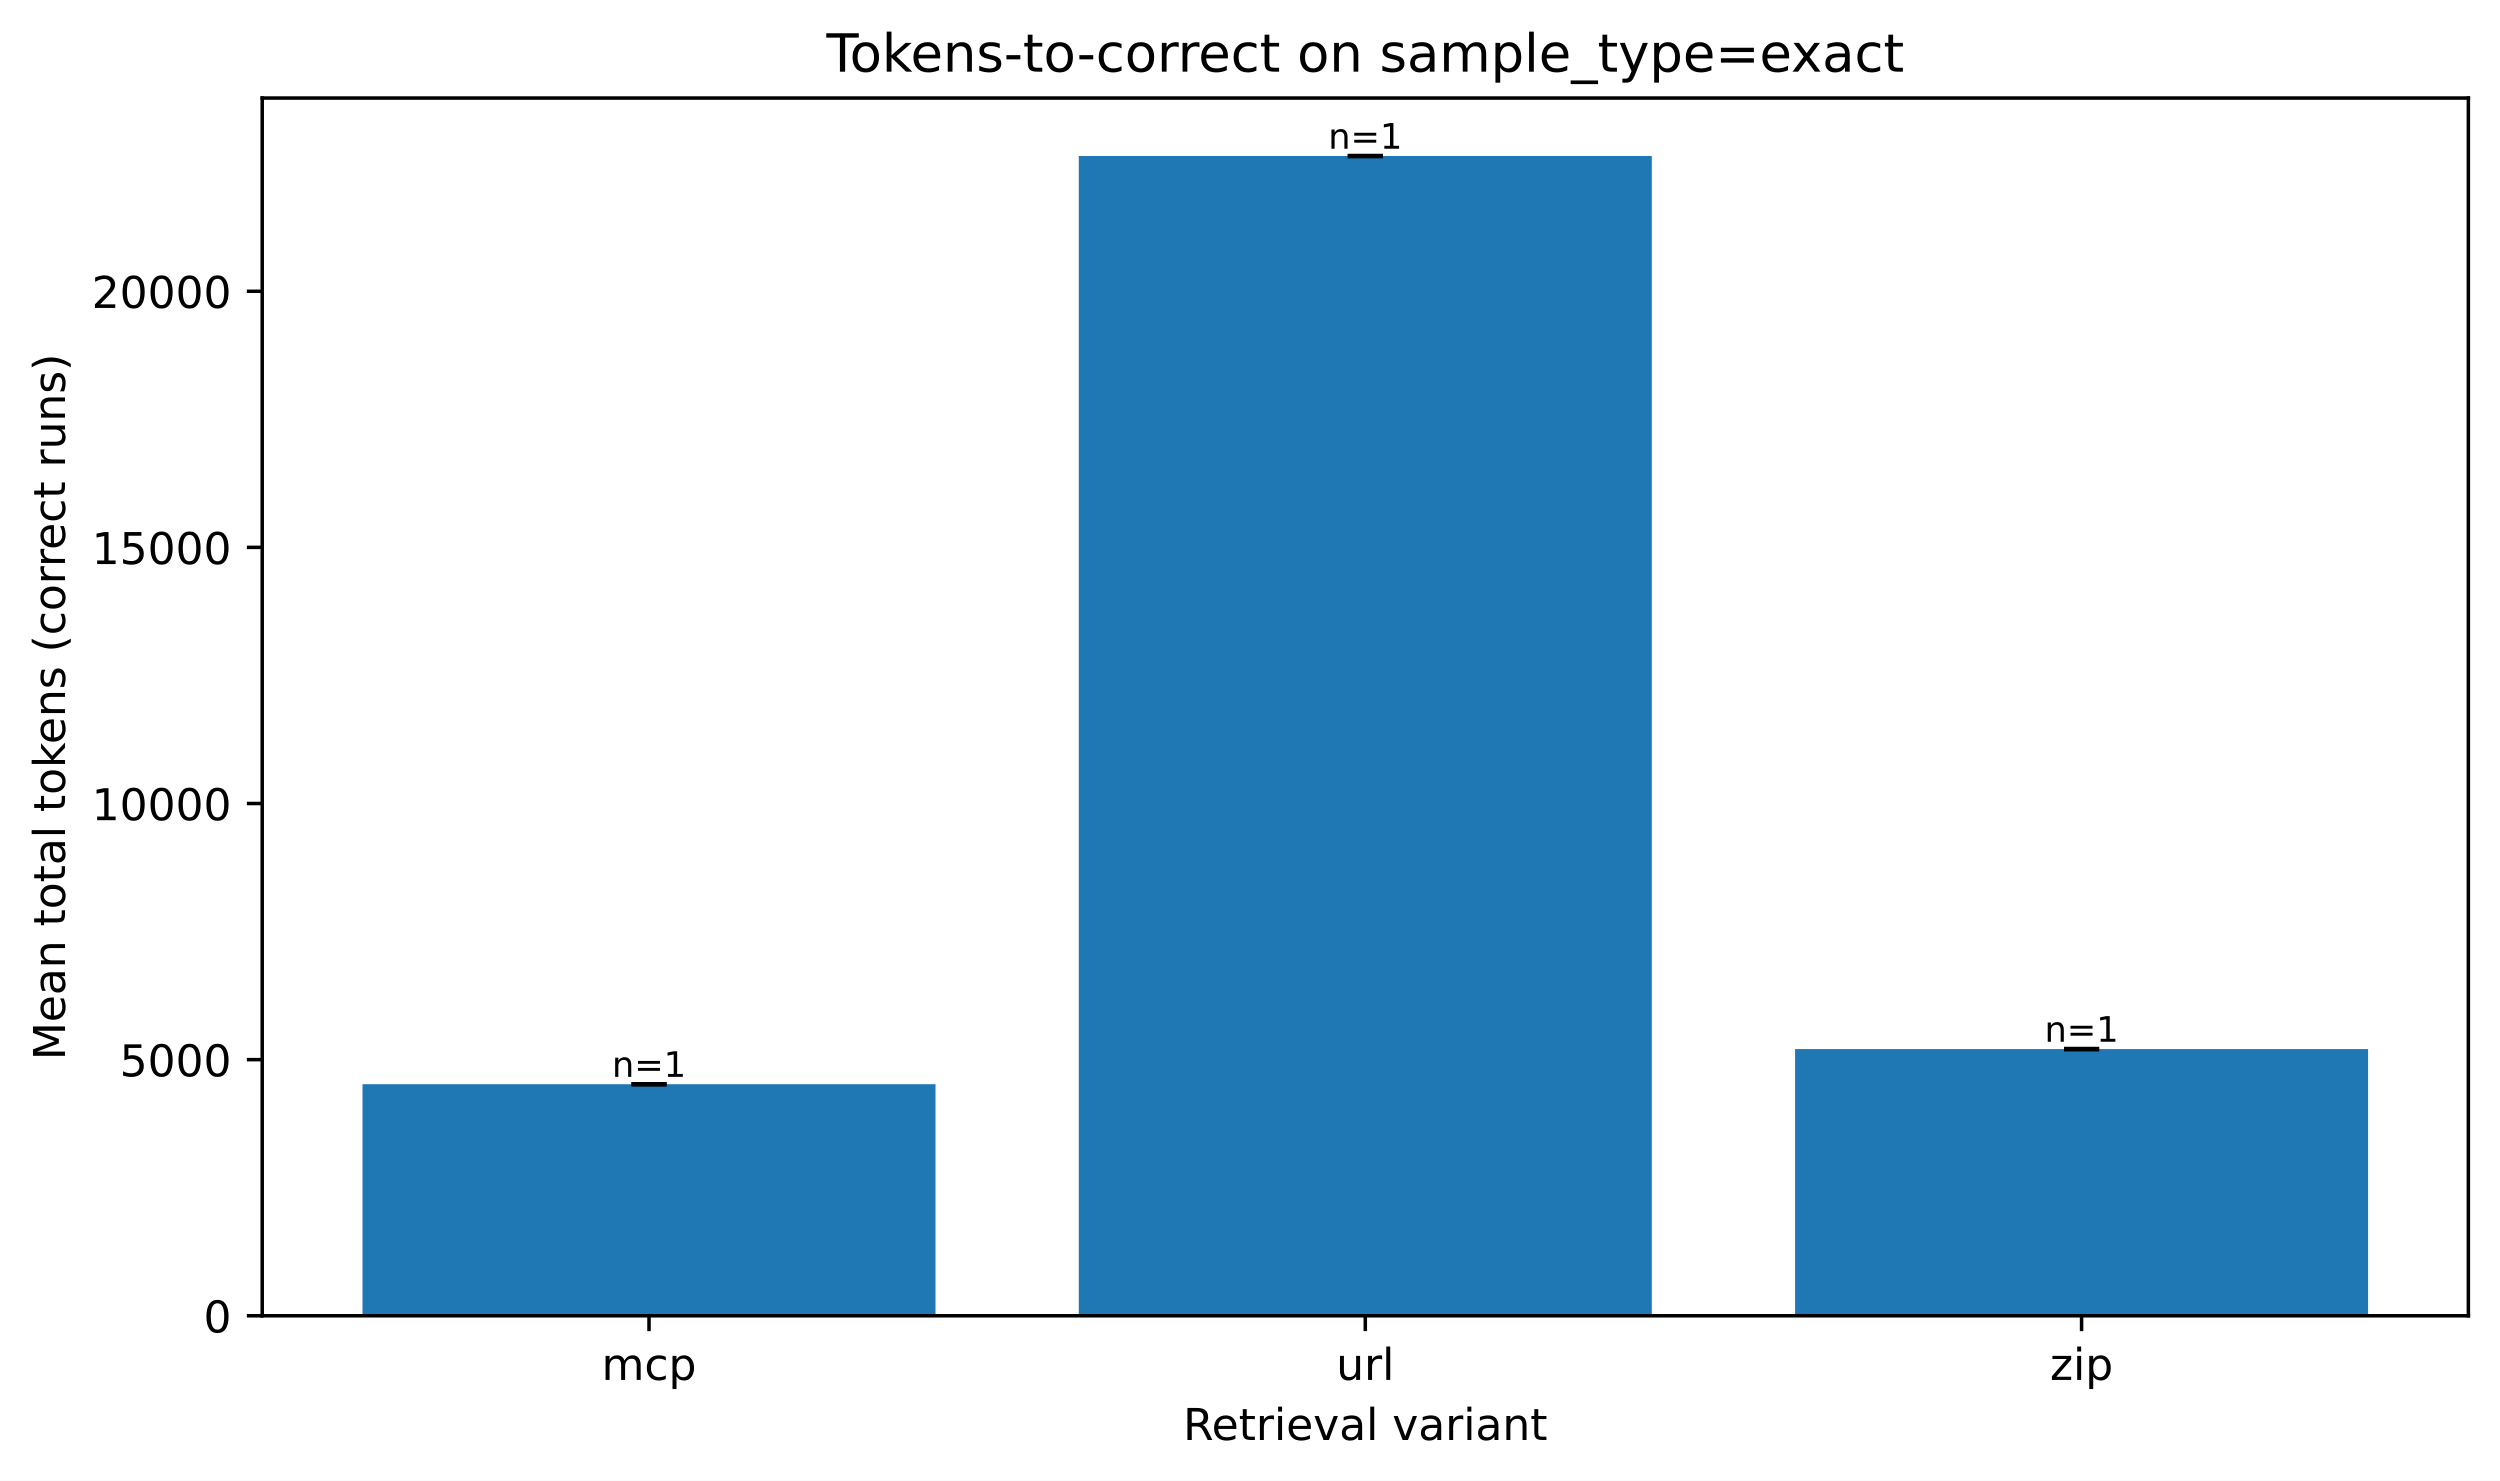
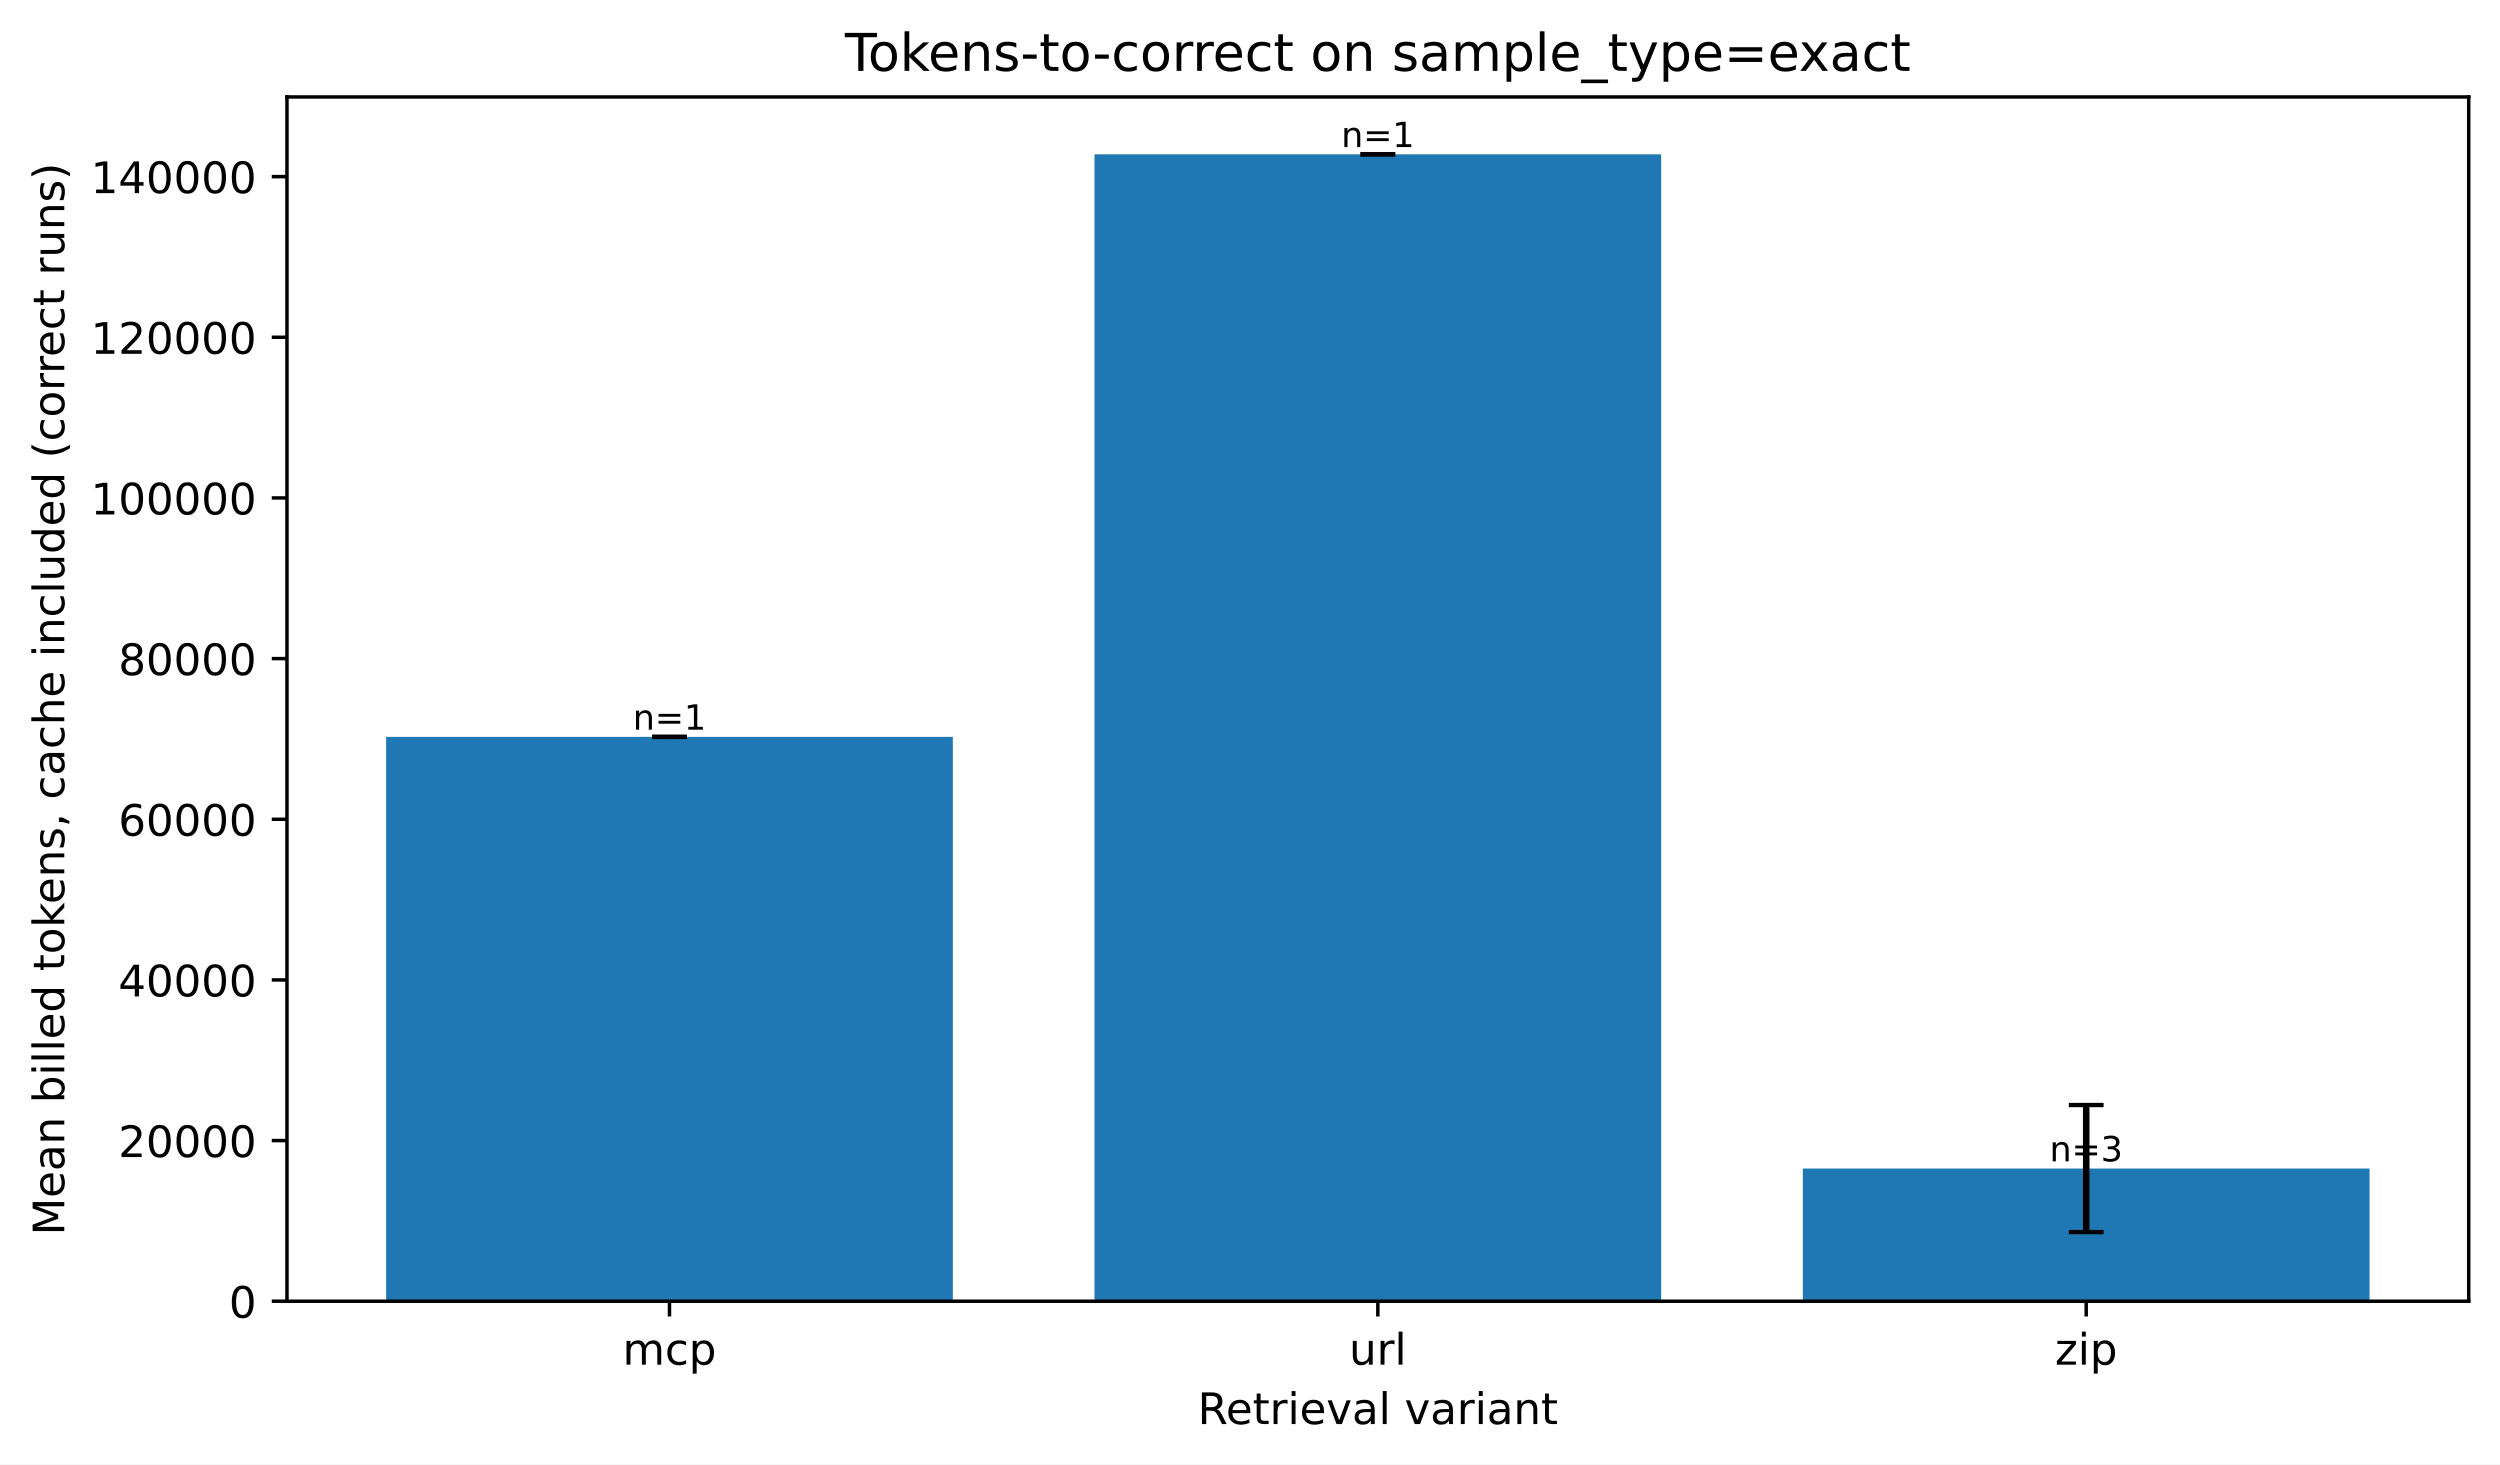
- <svg xmlns="http://www.w3.org/2000/svg" xmlns:xlink="http://www.w3.org/1999/xlink" width="569.091pt" height="337.074pt" viewBox="0 0 569.091 337.074" version="1.1">
+ <svg xmlns="http://www.w3.org/2000/svg" xmlns:xlink="http://www.w3.org/1999/xlink" width="575.453pt" height="337.074pt" viewBox="0 0 575.453 337.074" version="1.1">
  <defs>
    <style type="text/css">*{stroke-linejoin: round; stroke-linecap: butt}</style>
  </defs>
  <g id="figure_1">
    <g id="patch_1">
-       <path d="M 0 337.074  L 569.091 337.074  L 569.091 0  L 0 0  z " style="fill: #ffffff" />
+       <path d="M 0 337.074  L 575.453 337.074  L 575.453 0  L 0 0  z " style="fill: #ffffff" />
    </g>
    <g id="axes_1">
      <g id="patch_2">
-         <path d="M 59.691 299.518  L 561.891 299.518  L 561.891 22.318  L 59.691 22.318  z " style="fill: #ffffff" />
+         <path d="M 66.053 299.518  L 568.253 299.518  L 568.253 22.318  L 66.053 22.318  z " style="fill: #ffffff" />
      </g>
      <g id="patch_3">
-         <path d="M 82.518 299.518  L 212.959 299.518  L 212.959 246.8  L 82.518 246.8  z " clip-path="url(#p7bda0b86e6)" style="fill: #1f77b4" />
+         <path d="M 88.88 299.518  L 219.322 299.518  L 219.322 169.62  L 88.88 169.62  z " clip-path="url(#pe84848b38e)" style="fill: #1f77b4" />
      </g>
      <g id="patch_4">
-         <path d="M 245.57 299.518  L 376.011 299.518  L 376.011 35.518  L 245.57 35.518  z " clip-path="url(#p7bda0b86e6)" style="fill: #1f77b4" />
+         <path d="M 251.932 299.518  L 382.374 299.518  L 382.374 35.518  L 251.932 35.518  z " clip-path="url(#pe84848b38e)" style="fill: #1f77b4" />
      </g>
      <g id="patch_5">
-         <path d="M 408.622 299.518  L 539.063 299.518  L 539.063 238.8  L 408.622 238.8  z " clip-path="url(#p7bda0b86e6)" style="fill: #1f77b4" />
+         <path d="M 414.984 299.518  L 545.426 299.518  L 545.426 268.982  L 414.984 268.982  z " clip-path="url(#pe84848b38e)" style="fill: #1f77b4" />
      </g>
      <g id="matplotlib.axis_1">
        <g id="xtick_1">
          <g id="line2d_1">
            <defs>
-               <path id="m2035a02140" d="M 0 0  L 0 3.5  " style="stroke: #000000; stroke-width: 0.8" />
+               <path id="m05e81461f7" d="M 0 0  L 0 3.5  " style="stroke: #000000; stroke-width: 0.8" />
            </defs>
            <g>
-               <use xlink:href="#m2035a02140" x="147.739" y="299.518" style="stroke: #000000; stroke-width: 0.8" />
+               <use xlink:href="#m05e81461f7" x="154.101" y="299.518" style="stroke: #000000; stroke-width: 0.8" />
            </g>
          </g>
          <g id="text_1">
-             <g transform="translate(136.9449 314.1166) scale(0.1 -0.1)">
+             <g transform="translate(143.3074 314.1166) scale(0.1 -0.1)">
              <defs>
                <path id="DejaVuSans-6d" d="M 3328 2828  Q 3544 3216 3844 3400  Q 4144 3584 4550 3584  Q 5097 3584 5394 3201  Q 5691 2819 5691 2113  L 5691 0  L 5113 0  L 5113 2094  Q 5113 2597 4934 2840  Q 4756 3084 4391 3084  Q 3944 3084 3684 2787  Q 3425 2491 3425 1978  L 3425 0  L 2847 0  L 2847 2094  Q 2847 2600 2669 2842  Q 2491 3084 2119 3084  Q 1678 3084 1418 2786  Q 1159 2488 1159 1978  L 1159 0  L 581 0  L 581 3500  L 1159 3500  L 1159 2956  Q 1356 3278 1631 3431  Q 1906 3584 2284 3584  Q 2666 3584 2933 3390  Q 3200 3197 3328 2828  z " transform="scale(0.015625)" />
                <path id="DejaVuSans-63" d="M 3122 3366  L 3122 2828  Q 2878 2963 2633 3030  Q 2388 3097 2138 3097  Q 1578 3097 1268 2742  Q 959 2388 959 1747  Q 959 1106 1268 751  Q 1578 397 2138 397  Q 2388 397 2633 464  Q 2878 531 3122 666  L 3122 134  Q 2881 22 2623 -34  Q 2366 -91 2075 -91  Q 1284 -91 818 406  Q 353 903 353 1747  Q 353 2603 823 3093  Q 1294 3584 2113 3584  Q 2378 3584 2631 3529  Q 2884 3475 3122 3366  z " transform="scale(0.015625)" />
                <path id="DejaVuSans-70" d="M 1159 525  L 1159 -1331  L 581 -1331  L 581 3500  L 1159 3500  L 1159 2969  Q 1341 3281 1617 3432  Q 1894 3584 2278 3584  Q 2916 3584 3314 3078  Q 3713 2572 3713 1747  Q 3713 922 3314 415  Q 2916 -91 2278 -91  Q 1894 -91 1617 61  Q 1341 213 1159 525  z M 3116 1747  Q 3116 2381 2855 2742  Q 2594 3103 2138 3103  Q 1681 3103 1420 2742  Q 1159 2381 1159 1747  Q 1159 1113 1420 752  Q 1681 391 2138 391  Q 2594 391 2855 752  Q 3116 1113 3116 1747  z " transform="scale(0.015625)" />
              </defs>
              <use xlink:href="#DejaVuSans-6d" />
              <use xlink:href="#DejaVuSans-63" transform="translate(97.41211 0)" />
              <use xlink:href="#DejaVuSans-70" transform="translate(152.3926 0)" />
            </g>
          </g>
        </g>
        <g id="xtick_2">
          <g id="line2d_2">
            <g>
-               <use xlink:href="#m2035a02140" x="310.791" y="299.518" style="stroke: #000000; stroke-width: 0.8" />
+               <use xlink:href="#m05e81461f7" x="317.153" y="299.518" style="stroke: #000000; stroke-width: 0.8" />
            </g>
          </g>
          <g id="text_2">
-             <g transform="translate(304.1773 314.1166) scale(0.1 -0.1)">
+             <g transform="translate(310.5398 314.1166) scale(0.1 -0.1)">
              <defs>
                <path id="DejaVuSans-75" d="M 544 1381  L 544 3500  L 1119 3500  L 1119 1403  Q 1119 906 1312 657  Q 1506 409 1894 409  Q 2359 409 2629 706  Q 2900 1003 2900 1516  L 2900 3500  L 3475 3500  L 3475 0  L 2900 0  L 2900 538  Q 2691 219 2414 64  Q 2138 -91 1772 -91  Q 1169 -91 856 284  Q 544 659 544 1381  z M 1991 3584  L 1991 3584  z " transform="scale(0.015625)" />
                <path id="DejaVuSans-72" d="M 2631 2963  Q 2534 3019 2420 3045  Q 2306 3072 2169 3072  Q 1681 3072 1420 2755  Q 1159 2438 1159 1844  L 1159 0  L 581 0  L 581 3500  L 1159 3500  L 1159 2956  Q 1341 3275 1631 3429  Q 1922 3584 2338 3584  Q 2397 3584 2469 3576  Q 2541 3569 2628 3553  L 2631 2963  z " transform="scale(0.015625)" />
                <path id="DejaVuSans-6c" d="M 603 4863  L 1178 4863  L 1178 0  L 603 0  L 603 4863  z " transform="scale(0.015625)" />
              </defs>
              <use xlink:href="#DejaVuSans-75" />
              <use xlink:href="#DejaVuSans-72" transform="translate(63.37891 0)" />
              <use xlink:href="#DejaVuSans-6c" transform="translate(104.4922 0)" />
            </g>
          </g>
        </g>
        <g id="xtick_3">
          <g id="line2d_3">
            <g>
-               <use xlink:href="#m2035a02140" x="473.843" y="299.518" style="stroke: #000000; stroke-width: 0.8" />
+               <use xlink:href="#m05e81461f7" x="480.205" y="299.518" style="stroke: #000000; stroke-width: 0.8" />
            </g>
          </g>
          <g id="text_3">
-             <g transform="translate(466.6551 314.1166) scale(0.1 -0.1)">
+             <g transform="translate(473.0176 314.1166) scale(0.1 -0.1)">
              <defs>
                <path id="DejaVuSans-7a" d="M 353 3500  L 3084 3500  L 3084 2975  L 922 459  L 3084 459  L 3084 0  L 275 0  L 275 525  L 2438 3041  L 353 3041  L 353 3500  z " transform="scale(0.015625)" />
                <path id="DejaVuSans-69" d="M 603 3500  L 1178 3500  L 1178 0  L 603 0  L 603 3500  z M 603 4863  L 1178 4863  L 1178 4134  L 603 4134  L 603 4863  z " transform="scale(0.015625)" />
              </defs>
              <use xlink:href="#DejaVuSans-7a" />
              <use xlink:href="#DejaVuSans-69" transform="translate(52.49023 0)" />
              <use xlink:href="#DejaVuSans-70" transform="translate(80.27344 0)" />
            </g>
          </g>
        </g>
        <g id="text_4">
-           <g transform="translate(269.3211 327.7947) scale(0.1 -0.1)">
+           <g transform="translate(275.6836 327.7947) scale(0.1 -0.1)">
            <defs>
              <path id="DejaVuSans-52" d="M 2841 2188  Q 3044 2119 3236 1894  Q 3428 1669 3622 1275  L 4263 0  L 3584 0  L 2988 1197  Q 2756 1666 2539 1819  Q 2322 1972 1947 1972  L 1259 1972  L 1259 0  L 628 0  L 628 4666  L 2053 4666  Q 2853 4666 3247 4331  Q 3641 3997 3641 3322  Q 3641 2881 3436 2590  Q 3231 2300 2841 2188  z M 1259 4147  L 1259 2491  L 2053 2491  Q 2509 2491 2742 2702  Q 2975 2913 2975 3322  Q 2975 3731 2742 3939  Q 2509 4147 2053 4147  L 1259 4147  z " transform="scale(0.015625)" />
              <path id="DejaVuSans-65" d="M 3597 1894  L 3597 1613  L 953 1613  Q 991 1019 1311 708  Q 1631 397 2203 397  Q 2534 397 2845 478  Q 3156 559 3463 722  L 3463 178  Q 3153 47 2828 -22  Q 2503 -91 2169 -91  Q 1331 -91 842 396  Q 353 884 353 1716  Q 353 2575 817 3079  Q 1281 3584 2069 3584  Q 2775 3584 3186 3129  Q 3597 2675 3597 1894  z M 3022 2063  Q 3016 2534 2758 2815  Q 2500 3097 2075 3097  Q 1594 3097 1305 2825  Q 1016 2553 972 2059  L 3022 2063  z " transform="scale(0.015625)" />
              <path id="DejaVuSans-74" d="M 1172 4494  L 1172 3500  L 2356 3500  L 2356 3053  L 1172 3053  L 1172 1153  Q 1172 725 1289 603  Q 1406 481 1766 481  L 2356 481  L 2356 0  L 1766 0  Q 1100 0 847 248  Q 594 497 594 1153  L 594 3053  L 172 3053  L 172 3500  L 594 3500  L 594 4494  L 1172 4494  z " transform="scale(0.015625)" />
              <path id="DejaVuSans-76" d="M 191 3500  L 800 3500  L 1894 563  L 2988 3500  L 3597 3500  L 2284 0  L 1503 0  L 191 3500  z " transform="scale(0.015625)" />
              <path id="DejaVuSans-61" d="M 2194 1759  Q 1497 1759 1228 1600  Q 959 1441 959 1056  Q 959 750 1161 570  Q 1363 391 1709 391  Q 2188 391 2477 730  Q 2766 1069 2766 1631  L 2766 1759  L 2194 1759  z M 3341 1997  L 3341 0  L 2766 0  L 2766 531  Q 2569 213 2275 61  Q 1981 -91 1556 -91  Q 1019 -91 701 211  Q 384 513 384 1019  Q 384 1609 779 1909  Q 1175 2209 1959 2209  L 2766 2209  L 2766 2266  Q 2766 2663 2505 2880  Q 2244 3097 1772 3097  Q 1472 3097 1187 3025  Q 903 2953 641 2809  L 641 3341  Q 956 3463 1253 3523  Q 1550 3584 1831 3584  Q 2591 3584 2966 3190  Q 3341 2797 3341 1997  z " transform="scale(0.015625)" />
              <path id="DejaVuSans-20" transform="scale(0.015625)" />
              <path id="DejaVuSans-6e" d="M 3513 2113  L 3513 0  L 2938 0  L 2938 2094  Q 2938 2591 2744 2837  Q 2550 3084 2163 3084  Q 1697 3084 1428 2787  Q 1159 2491 1159 1978  L 1159 0  L 581 0  L 581 3500  L 1159 3500  L 1159 2956  Q 1366 3272 1645 3428  Q 1925 3584 2291 3584  Q 2894 3584 3203 3211  Q 3513 2838 3513 2113  z " transform="scale(0.015625)" />
            </defs>
            <use xlink:href="#DejaVuSans-52" />
            <use xlink:href="#DejaVuSans-65" transform="translate(64.98242 0)" />
            <use xlink:href="#DejaVuSans-74" transform="translate(126.5059 0)" />
            <use xlink:href="#DejaVuSans-72" transform="translate(165.7148 0)" />
            <use xlink:href="#DejaVuSans-69" transform="translate(206.8281 0)" />
            <use xlink:href="#DejaVuSans-65" transform="translate(234.6113 0)" />
            <use xlink:href="#DejaVuSans-76" transform="translate(296.1348 0)" />
            <use xlink:href="#DejaVuSans-61" transform="translate(355.3145 0)" />
            <use xlink:href="#DejaVuSans-6c" transform="translate(416.5938 0)" />
            <use xlink:href="#DejaVuSans-20" transform="translate(444.377 0)" />
            <use xlink:href="#DejaVuSans-76" transform="translate(476.1641 0)" />
            <use xlink:href="#DejaVuSans-61" transform="translate(535.3438 0)" />
            <use xlink:href="#DejaVuSans-72" transform="translate(596.623 0)" />
            <use xlink:href="#DejaVuSans-69" transform="translate(637.7363 0)" />
            <use xlink:href="#DejaVuSans-61" transform="translate(665.5195 0)" />
            <use xlink:href="#DejaVuSans-6e" transform="translate(726.7988 0)" />
            <use xlink:href="#DejaVuSans-74" transform="translate(790.1777 0)" />
          </g>
        </g>
      </g>
      <g id="matplotlib.axis_2">
        <g id="ytick_1">
          <g id="line2d_4">
            <defs>
-               <path id="mb8e16a4798" d="M 0 0  L -3.5 0  " style="stroke: #000000; stroke-width: 0.8" />
+               <path id="m63892a15e2" d="M 0 0  L -3.5 0  " style="stroke: #000000; stroke-width: 0.8" />
            </defs>
            <g>
-               <use xlink:href="#mb8e16a4798" x="59.691" y="299.518" style="stroke: #000000; stroke-width: 0.8" />
+               <use xlink:href="#m63892a15e2" x="66.053" y="299.518" style="stroke: #000000; stroke-width: 0.8" />
            </g>
          </g>
          <g id="text_5">
-             <g transform="translate(46.32812 303.3173) scale(0.1 -0.1)">
+             <g transform="translate(52.69062 303.3173) scale(0.1 -0.1)">
              <defs>
                <path id="DejaVuSans-30" d="M 2034 4250  Q 1547 4250 1301 3770  Q 1056 3291 1056 2328  Q 1056 1369 1301 889  Q 1547 409 2034 409  Q 2525 409 2770 889  Q 3016 1369 3016 2328  Q 3016 3291 2770 3770  Q 2525 4250 2034 4250  z M 2034 4750  Q 2819 4750 3233 4129  Q 3647 3509 3647 2328  Q 3647 1150 3233 529  Q 2819 -91 2034 -91  Q 1250 -91 836 529  Q 422 1150 422 2328  Q 422 3509 836 4129  Q 1250 4750 2034 4750  z " transform="scale(0.015625)" />
              </defs>
              <use xlink:href="#DejaVuSans-30" />
            </g>
          </g>
        </g>
        <g id="ytick_2">
          <g id="line2d_5">
            <g>
-               <use xlink:href="#mb8e16a4798" x="59.691" y="241.214" style="stroke: #000000; stroke-width: 0.8" />
+               <use xlink:href="#m63892a15e2" x="66.053" y="262.538" style="stroke: #000000; stroke-width: 0.8" />
            </g>
          </g>
          <g id="text_6">
-             <g transform="translate(27.24063 245.0135) scale(0.1 -0.1)">
-               <defs>
-                 <path id="DejaVuSans-35" d="M 691 4666  L 3169 4666  L 3169 4134  L 1269 4134  L 1269 2991  Q 1406 3038 1543 3061  Q 1681 3084 1819 3084  Q 2600 3084 3056 2656  Q 3513 2228 3513 1497  Q 3513 744 3044 326  Q 2575 -91 1722 -91  Q 1428 -91 1123 -41  Q 819 9 494 109  L 494 744  Q 775 591 1075 516  Q 1375 441 1709 441  Q 2250 441 2565 725  Q 2881 1009 2881 1497  Q 2881 1984 2565 2268  Q 2250 2553 1709 2553  Q 1456 2553 1204 2497  Q 953 2441 691 2322  L 691 4666  z " transform="scale(0.015625)" />
-               </defs>
-               <use xlink:href="#DejaVuSans-35" />
+             <g transform="translate(27.24063 266.3371) scale(0.1 -0.1)">
+               <defs>
+                 <path id="DejaVuSans-32" d="M 1228 531  L 3431 531  L 3431 0  L 469 0  L 469 531  Q 828 903 1448 1529  Q 2069 2156 2228 2338  Q 2531 2678 2651 2914  Q 2772 3150 2772 3378  Q 2772 3750 2511 3984  Q 2250 4219 1831 4219  Q 1534 4219 1204 4116  Q 875 4013 500 3803  L 500 4441  Q 881 4594 1212 4672  Q 1544 4750 1819 4750  Q 2544 4750 2975 4387  Q 3406 4025 3406 3419  Q 3406 3131 3298 2873  Q 3191 2616 2906 2266  Q 2828 2175 2409 1742  Q 1991 1309 1228 531  z " transform="scale(0.015625)" />
+               </defs>
+               <use xlink:href="#DejaVuSans-32" />
              <use xlink:href="#DejaVuSans-30" transform="translate(63.62305 0)" />
              <use xlink:href="#DejaVuSans-30" transform="translate(127.2461 0)" />
              <use xlink:href="#DejaVuSans-30" transform="translate(190.8691 0)" />
+               <use xlink:href="#DejaVuSans-30" transform="translate(254.4922 0)" />
            </g>
          </g>
        </g>
        <g id="ytick_3">
          <g id="line2d_6">
            <g>
-               <use xlink:href="#mb8e16a4798" x="59.691" y="182.91" style="stroke: #000000; stroke-width: 0.8" />
+               <use xlink:href="#m63892a15e2" x="66.053" y="225.558" style="stroke: #000000; stroke-width: 0.8" />
            </g>
          </g>
          <g id="text_7">
-             <g transform="translate(20.87813 186.7096) scale(0.1 -0.1)">
+             <g transform="translate(27.24063 229.3569) scale(0.1 -0.1)">
+               <defs>
+                 <path id="DejaVuSans-34" d="M 2419 4116  L 825 1625  L 2419 1625  L 2419 4116  z M 2253 4666  L 3047 4666  L 3047 1625  L 3713 1625  L 3713 1100  L 3047 1100  L 3047 0  L 2419 0  L 2419 1100  L 313 1100  L 313 1709  L 2253 4666  z " transform="scale(0.015625)" />
+               </defs>
+               <use xlink:href="#DejaVuSans-34" />
+               <use xlink:href="#DejaVuSans-30" transform="translate(63.62305 0)" />
+               <use xlink:href="#DejaVuSans-30" transform="translate(127.2461 0)" />
+               <use xlink:href="#DejaVuSans-30" transform="translate(190.8691 0)" />
+               <use xlink:href="#DejaVuSans-30" transform="translate(254.4922 0)" />
+             </g>
+           </g>
+         </g>
+         <g id="ytick_4">
+           <g id="line2d_7">
+             <g>
+               <use xlink:href="#m63892a15e2" x="66.053" y="188.577" style="stroke: #000000; stroke-width: 0.8" />
+             </g>
+           </g>
+           <g id="text_8">
+             <g transform="translate(27.24063 192.3767) scale(0.1 -0.1)">
+               <defs>
+                 <path id="DejaVuSans-36" d="M 2113 2584  Q 1688 2584 1439 2293  Q 1191 2003 1191 1497  Q 1191 994 1439 701  Q 1688 409 2113 409  Q 2538 409 2786 701  Q 3034 994 3034 1497  Q 3034 2003 2786 2293  Q 2538 2584 2113 2584  z M 3366 4563  L 3366 3988  Q 3128 4100 2886 4159  Q 2644 4219 2406 4219  Q 1781 4219 1451 3797  Q 1122 3375 1075 2522  Q 1259 2794 1537 2939  Q 1816 3084 2150 3084  Q 2853 3084 3261 2657  Q 3669 2231 3669 1497  Q 3669 778 3244 343  Q 2819 -91 2113 -91  Q 1303 -91 875 529  Q 447 1150 447 2328  Q 447 3434 972 4092  Q 1497 4750 2381 4750  Q 2619 4750 2861 4703  Q 3103 4656 3366 4563  z " transform="scale(0.015625)" />
+               </defs>
+               <use xlink:href="#DejaVuSans-36" />
+               <use xlink:href="#DejaVuSans-30" transform="translate(63.62305 0)" />
+               <use xlink:href="#DejaVuSans-30" transform="translate(127.2461 0)" />
+               <use xlink:href="#DejaVuSans-30" transform="translate(190.8691 0)" />
+               <use xlink:href="#DejaVuSans-30" transform="translate(254.4922 0)" />
+             </g>
+           </g>
+         </g>
+         <g id="ytick_5">
+           <g id="line2d_8">
+             <g>
+               <use xlink:href="#m63892a15e2" x="66.053" y="151.597" style="stroke: #000000; stroke-width: 0.8" />
+             </g>
+           </g>
+           <g id="text_9">
+             <g transform="translate(27.24063 155.3964) scale(0.1 -0.1)">
+               <defs>
+                 <path id="DejaVuSans-38" d="M 2034 2216  Q 1584 2216 1326 1975  Q 1069 1734 1069 1313  Q 1069 891 1326 650  Q 1584 409 2034 409  Q 2484 409 2743 651  Q 3003 894 3003 1313  Q 3003 1734 2745 1975  Q 2488 2216 2034 2216  z M 1403 2484  Q 997 2584 770 2862  Q 544 3141 544 3541  Q 544 4100 942 4425  Q 1341 4750 2034 4750  Q 2731 4750 3128 4425  Q 3525 4100 3525 3541  Q 3525 3141 3298 2862  Q 3072 2584 2669 2484  Q 3125 2378 3379 2068  Q 3634 1759 3634 1313  Q 3634 634 3220 271  Q 2806 -91 2034 -91  Q 1263 -91 848 271  Q 434 634 434 1313  Q 434 1759 690 2068  Q 947 2378 1403 2484  z M 1172 3481  Q 1172 3119 1398 2916  Q 1625 2713 2034 2713  Q 2441 2713 2670 2916  Q 2900 3119 2900 3481  Q 2900 3844 2670 4047  Q 2441 4250 2034 4250  Q 1625 4250 1398 4047  Q 1172 3844 1172 3481  z " transform="scale(0.015625)" />
+               </defs>
+               <use xlink:href="#DejaVuSans-38" />
+               <use xlink:href="#DejaVuSans-30" transform="translate(63.62305 0)" />
+               <use xlink:href="#DejaVuSans-30" transform="translate(127.2461 0)" />
+               <use xlink:href="#DejaVuSans-30" transform="translate(190.8691 0)" />
+               <use xlink:href="#DejaVuSans-30" transform="translate(254.4922 0)" />
+             </g>
+           </g>
+         </g>
+         <g id="ytick_6">
+           <g id="line2d_9">
+             <g>
+               <use xlink:href="#m63892a15e2" x="66.053" y="114.617" style="stroke: #000000; stroke-width: 0.8" />
+             </g>
+           </g>
+           <g id="text_10">
+             <g transform="translate(20.87813 118.4162) scale(0.1 -0.1)">
              <defs>
                <path id="DejaVuSans-31" d="M 794 531  L 1825 531  L 1825 4091  L 703 3866  L 703 4441  L 1819 4666  L 2450 4666  L 2450 531  L 3481 531  L 3481 0  L 794 0  L 794 531  z " transform="scale(0.015625)" />
              </defs>
              <use xlink:href="#DejaVuSans-31" />
              <use xlink:href="#DejaVuSans-30" transform="translate(63.62305 0)" />
              <use xlink:href="#DejaVuSans-30" transform="translate(127.2461 0)" />
              <use xlink:href="#DejaVuSans-30" transform="translate(190.8691 0)" />
              <use xlink:href="#DejaVuSans-30" transform="translate(254.4922 0)" />
-             </g>
-           </g>
-         </g>
-         <g id="ytick_4">
-           <g id="line2d_7">
-             <g>
-               <use xlink:href="#mb8e16a4798" x="59.691" y="124.606" style="stroke: #000000; stroke-width: 0.8" />
-             </g>
-           </g>
-           <g id="text_8">
-             <g transform="translate(20.87813 128.4057) scale(0.1 -0.1)">
+               <use xlink:href="#DejaVuSans-30" transform="translate(318.1152 0)" />
+             </g>
+           </g>
+         </g>
+         <g id="ytick_7">
+           <g id="line2d_10">
+             <g>
+               <use xlink:href="#m63892a15e2" x="66.053" y="77.637" style="stroke: #000000; stroke-width: 0.8" />
+             </g>
+           </g>
+           <g id="text_11">
+             <g transform="translate(20.87813 81.43597) scale(0.1 -0.1)">
              <use xlink:href="#DejaVuSans-31" />
-               <use xlink:href="#DejaVuSans-35" transform="translate(63.62305 0)" />
-               <use xlink:href="#DejaVuSans-30" transform="translate(127.2461 0)" />
-               <use xlink:href="#DejaVuSans-30" transform="translate(190.8691 0)" />
-               <use xlink:href="#DejaVuSans-30" transform="translate(254.4922 0)" />
-             </g>
-           </g>
-         </g>
-         <g id="ytick_5">
-           <g id="line2d_8">
-             <g>
-               <use xlink:href="#mb8e16a4798" x="59.691" y="66.303" style="stroke: #000000; stroke-width: 0.8" />
-             </g>
-           </g>
-           <g id="text_9">
-             <g transform="translate(20.87813 70.1018) scale(0.1 -0.1)">
-               <defs>
-                 <path id="DejaVuSans-32" d="M 1228 531  L 3431 531  L 3431 0  L 469 0  L 469 531  Q 828 903 1448 1529  Q 2069 2156 2228 2338  Q 2531 2678 2651 2914  Q 2772 3150 2772 3378  Q 2772 3750 2511 3984  Q 2250 4219 1831 4219  Q 1534 4219 1204 4116  Q 875 4013 500 3803  L 500 4441  Q 881 4594 1212 4672  Q 1544 4750 1819 4750  Q 2544 4750 2975 4387  Q 3406 4025 3406 3419  Q 3406 3131 3298 2873  Q 3191 2616 2906 2266  Q 2828 2175 2409 1742  Q 1991 1309 1228 531  z " transform="scale(0.015625)" />
-               </defs>
-               <use xlink:href="#DejaVuSans-32" />
-               <use xlink:href="#DejaVuSans-30" transform="translate(63.62305 0)" />
-               <use xlink:href="#DejaVuSans-30" transform="translate(127.2461 0)" />
-               <use xlink:href="#DejaVuSans-30" transform="translate(190.8691 0)" />
-               <use xlink:href="#DejaVuSans-30" transform="translate(254.4922 0)" />
-             </g>
-           </g>
-         </g>
-         <g id="text_10">
-           <g transform="translate(14.79844 241.3189) rotate(-90) scale(0.1 -0.1)">
+               <use xlink:href="#DejaVuSans-32" transform="translate(63.62305 0)" />
+               <use xlink:href="#DejaVuSans-30" transform="translate(127.2461 0)" />
+               <use xlink:href="#DejaVuSans-30" transform="translate(190.8691 0)" />
+               <use xlink:href="#DejaVuSans-30" transform="translate(254.4922 0)" />
+               <use xlink:href="#DejaVuSans-30" transform="translate(318.1152 0)" />
+             </g>
+           </g>
+         </g>
+         <g id="ytick_8">
+           <g id="line2d_11">
+             <g>
+               <use xlink:href="#m63892a15e2" x="66.053" y="40.657" style="stroke: #000000; stroke-width: 0.8" />
+             </g>
+           </g>
+           <g id="text_12">
+             <g transform="translate(20.87813 44.45575) scale(0.1 -0.1)">
+               <use xlink:href="#DejaVuSans-31" />
+               <use xlink:href="#DejaVuSans-34" transform="translate(63.62305 0)" />
+               <use xlink:href="#DejaVuSans-30" transform="translate(127.2461 0)" />
+               <use xlink:href="#DejaVuSans-30" transform="translate(190.8691 0)" />
+               <use xlink:href="#DejaVuSans-30" transform="translate(254.4922 0)" />
+               <use xlink:href="#DejaVuSans-30" transform="translate(318.1152 0)" />
+             </g>
+           </g>
+         </g>
+         <g id="text_13">
+           <g transform="translate(14.79844 284.3431) rotate(-90) scale(0.1 -0.1)">
            <defs>
              <path id="DejaVuSans-4d" d="M 628 4666  L 1569 4666  L 2759 1491  L 3956 4666  L 4897 4666  L 4897 0  L 4281 0  L 4281 4097  L 3078 897  L 2444 897  L 1241 4097  L 1241 0  L 628 0  L 628 4666  z " transform="scale(0.015625)" />
+               <path id="DejaVuSans-62" d="M 3116 1747  Q 3116 2381 2855 2742  Q 2594 3103 2138 3103  Q 1681 3103 1420 2742  Q 1159 2381 1159 1747  Q 1159 1113 1420 752  Q 1681 391 2138 391  Q 2594 391 2855 752  Q 3116 1113 3116 1747  z M 1159 2969  Q 1341 3281 1617 3432  Q 1894 3584 2278 3584  Q 2916 3584 3314 3078  Q 3713 2572 3713 1747  Q 3713 922 3314 415  Q 2916 -91 2278 -91  Q 1894 -91 1617 61  Q 1341 213 1159 525  L 1159 0  L 581 0  L 581 4863  L 1159 4863  L 1159 2969  z " transform="scale(0.015625)" />
+               <path id="DejaVuSans-64" d="M 2906 2969  L 2906 4863  L 3481 4863  L 3481 0  L 2906 0  L 2906 525  Q 2725 213 2448 61  Q 2172 -91 1784 -91  Q 1150 -91 751 415  Q 353 922 353 1747  Q 353 2572 751 3078  Q 1150 3584 1784 3584  Q 2172 3584 2448 3432  Q 2725 3281 2906 2969  z M 947 1747  Q 947 1113 1208 752  Q 1469 391 1925 391  Q 2381 391 2643 752  Q 2906 1113 2906 1747  Q 2906 2381 2643 2742  Q 2381 3103 1925 3103  Q 1469 3103 1208 2742  Q 947 2381 947 1747  z " transform="scale(0.015625)" />
              <path id="DejaVuSans-6f" d="M 1959 3097  Q 1497 3097 1228 2736  Q 959 2375 959 1747  Q 959 1119 1226 758  Q 1494 397 1959 397  Q 2419 397 2687 759  Q 2956 1122 2956 1747  Q 2956 2369 2687 2733  Q 2419 3097 1959 3097  z M 1959 3584  Q 2709 3584 3137 3096  Q 3566 2609 3566 1747  Q 3566 888 3137 398  Q 2709 -91 1959 -91  Q 1206 -91 779 398  Q 353 888 353 1747  Q 353 2609 779 3096  Q 1206 3584 1959 3584  z " transform="scale(0.015625)" />
              <path id="DejaVuSans-6b" d="M 581 4863  L 1159 4863  L 1159 1991  L 2875 3500  L 3609 3500  L 1753 1863  L 3688 0  L 2938 0  L 1159 1709  L 1159 0  L 581 0  L 581 4863  z " transform="scale(0.015625)" />
              <path id="DejaVuSans-73" d="M 2834 3397  L 2834 2853  Q 2591 2978 2328 3040  Q 2066 3103 1784 3103  Q 1356 3103 1142 2972  Q 928 2841 928 2578  Q 928 2378 1081 2264  Q 1234 2150 1697 2047  L 1894 2003  Q 2506 1872 2764 1633  Q 3022 1394 3022 966  Q 3022 478 2636 193  Q 2250 -91 1575 -91  Q 1294 -91 989 -36  Q 684 19 347 128  L 347 722  Q 666 556 975 473  Q 1284 391 1588 391  Q 1994 391 2212 530  Q 2431 669 2431 922  Q 2431 1156 2273 1281  Q 2116 1406 1581 1522  L 1381 1569  Q 847 1681 609 1914  Q 372 2147 372 2553  Q 372 3047 722 3315  Q 1072 3584 1716 3584  Q 2034 3584 2315 3537  Q 2597 3491 2834 3397  z " transform="scale(0.015625)" />
+               <path id="DejaVuSans-2c" d="M 750 794  L 1409 794  L 1409 256  L 897 -744  L 494 -744  L 750 256  L 750 794  z " transform="scale(0.015625)" />
+               <path id="DejaVuSans-68" d="M 3513 2113  L 3513 0  L 2938 0  L 2938 2094  Q 2938 2591 2744 2837  Q 2550 3084 2163 3084  Q 1697 3084 1428 2787  Q 1159 2491 1159 1978  L 1159 0  L 581 0  L 581 4863  L 1159 4863  L 1159 2956  Q 1366 3272 1645 3428  Q 1925 3584 2291 3584  Q 2894 3584 3203 3211  Q 3513 2838 3513 2113  z " transform="scale(0.015625)" />
              <path id="DejaVuSans-28" d="M 1984 4856  Q 1566 4138 1362 3434  Q 1159 2731 1159 2009  Q 1159 1288 1364 580  Q 1569 -128 1984 -844  L 1484 -844  Q 1016 -109 783 600  Q 550 1309 550 2009  Q 550 2706 781 3412  Q 1013 4119 1484 4856  L 1984 4856  z " transform="scale(0.015625)" />
              <path id="DejaVuSans-29" d="M 513 4856  L 1013 4856  Q 1481 4119 1714 3412  Q 1947 2706 1947 2009  Q 1947 1309 1714 600  Q 1481 -109 1013 -844  L 513 -844  Q 928 -128 1133 580  Q 1338 1288 1338 2009  Q 1338 2731 1133 3434  Q 928 4138 513 4856  z " transform="scale(0.015625)" />
            </defs>
            <use xlink:href="#DejaVuSans-4d" />
            <use xlink:href="#DejaVuSans-65" transform="translate(86.2793 0)" />
            <use xlink:href="#DejaVuSans-61" transform="translate(147.8027 0)" />
            <use xlink:href="#DejaVuSans-6e" transform="translate(209.082 0)" />
            <use xlink:href="#DejaVuSans-20" transform="translate(272.4609 0)" />
-             <use xlink:href="#DejaVuSans-74" transform="translate(304.248 0)" />
-             <use xlink:href="#DejaVuSans-6f" transform="translate(343.457 0)" />
-             <use xlink:href="#DejaVuSans-74" transform="translate(404.6387 0)" />
-             <use xlink:href="#DejaVuSans-61" transform="translate(443.8477 0)" />
-             <use xlink:href="#DejaVuSans-6c" transform="translate(505.127 0)" />
-             <use xlink:href="#DejaVuSans-20" transform="translate(532.9102 0)" />
-             <use xlink:href="#DejaVuSans-74" transform="translate(564.6973 0)" />
-             <use xlink:href="#DejaVuSans-6f" transform="translate(603.9062 0)" />
-             <use xlink:href="#DejaVuSans-6b" transform="translate(665.0879 0)" />
-             <use xlink:href="#DejaVuSans-65" transform="translate(719.373 0)" />
-             <use xlink:href="#DejaVuSans-6e" transform="translate(780.8965 0)" />
-             <use xlink:href="#DejaVuSans-73" transform="translate(844.2754 0)" />
-             <use xlink:href="#DejaVuSans-20" transform="translate(896.375 0)" />
-             <use xlink:href="#DejaVuSans-28" transform="translate(928.1621 0)" />
-             <use xlink:href="#DejaVuSans-63" transform="translate(967.1758 0)" />
-             <use xlink:href="#DejaVuSans-6f" transform="translate(1022.156 0)" />
-             <use xlink:href="#DejaVuSans-72" transform="translate(1083.338 0)" />
-             <use xlink:href="#DejaVuSans-72" transform="translate(1122.701 0)" />
-             <use xlink:href="#DejaVuSans-65" transform="translate(1161.564 0)" />
-             <use xlink:href="#DejaVuSans-63" transform="translate(1223.088 0)" />
-             <use xlink:href="#DejaVuSans-74" transform="translate(1278.068 0)" />
-             <use xlink:href="#DejaVuSans-20" transform="translate(1317.277 0)" />
-             <use xlink:href="#DejaVuSans-72" transform="translate(1349.064 0)" />
-             <use xlink:href="#DejaVuSans-75" transform="translate(1390.178 0)" />
-             <use xlink:href="#DejaVuSans-6e" transform="translate(1453.557 0)" />
-             <use xlink:href="#DejaVuSans-73" transform="translate(1516.936 0)" />
-             <use xlink:href="#DejaVuSans-29" transform="translate(1569.035 0)" />
+             <use xlink:href="#DejaVuSans-62" transform="translate(304.248 0)" />
+             <use xlink:href="#DejaVuSans-69" transform="translate(367.7246 0)" />
+             <use xlink:href="#DejaVuSans-6c" transform="translate(395.5078 0)" />
+             <use xlink:href="#DejaVuSans-6c" transform="translate(423.291 0)" />
+             <use xlink:href="#DejaVuSans-65" transform="translate(451.0742 0)" />
+             <use xlink:href="#DejaVuSans-64" transform="translate(512.5977 0)" />
+             <use xlink:href="#DejaVuSans-20" transform="translate(576.0742 0)" />
+             <use xlink:href="#DejaVuSans-74" transform="translate(607.8613 0)" />
+             <use xlink:href="#DejaVuSans-6f" transform="translate(647.0703 0)" />
+             <use xlink:href="#DejaVuSans-6b" transform="translate(708.252 0)" />
+             <use xlink:href="#DejaVuSans-65" transform="translate(762.5371 0)" />
+             <use xlink:href="#DejaVuSans-6e" transform="translate(824.0605 0)" />
+             <use xlink:href="#DejaVuSans-73" transform="translate(887.4395 0)" />
+             <use xlink:href="#DejaVuSans-2c" transform="translate(939.5391 0)" />
+             <use xlink:href="#DejaVuSans-20" transform="translate(971.3262 0)" />
+             <use xlink:href="#DejaVuSans-63" transform="translate(1003.113 0)" />
+             <use xlink:href="#DejaVuSans-61" transform="translate(1058.094 0)" />
+             <use xlink:href="#DejaVuSans-63" transform="translate(1119.373 0)" />
+             <use xlink:href="#DejaVuSans-68" transform="translate(1174.354 0)" />
+             <use xlink:href="#DejaVuSans-65" transform="translate(1237.732 0)" />
+             <use xlink:href="#DejaVuSans-20" transform="translate(1299.256 0)" />
+             <use xlink:href="#DejaVuSans-69" transform="translate(1331.043 0)" />
+             <use xlink:href="#DejaVuSans-6e" transform="translate(1358.826 0)" />
+             <use xlink:href="#DejaVuSans-63" transform="translate(1422.205 0)" />
+             <use xlink:href="#DejaVuSans-6c" transform="translate(1477.186 0)" />
+             <use xlink:href="#DejaVuSans-75" transform="translate(1504.969 0)" />
+             <use xlink:href="#DejaVuSans-64" transform="translate(1568.348 0)" />
+             <use xlink:href="#DejaVuSans-65" transform="translate(1631.824 0)" />
+             <use xlink:href="#DejaVuSans-64" transform="translate(1693.348 0)" />
+             <use xlink:href="#DejaVuSans-20" transform="translate(1756.824 0)" />
+             <use xlink:href="#DejaVuSans-28" transform="translate(1788.611 0)" />
+             <use xlink:href="#DejaVuSans-63" transform="translate(1827.625 0)" />
+             <use xlink:href="#DejaVuSans-6f" transform="translate(1882.605 0)" />
+             <use xlink:href="#DejaVuSans-72" transform="translate(1943.787 0)" />
+             <use xlink:href="#DejaVuSans-72" transform="translate(1983.15 0)" />
+             <use xlink:href="#DejaVuSans-65" transform="translate(2022.014 0)" />
+             <use xlink:href="#DejaVuSans-63" transform="translate(2083.537 0)" />
+             <use xlink:href="#DejaVuSans-74" transform="translate(2138.518 0)" />
+             <use xlink:href="#DejaVuSans-20" transform="translate(2177.727 0)" />
+             <use xlink:href="#DejaVuSans-72" transform="translate(2209.514 0)" />
+             <use xlink:href="#DejaVuSans-75" transform="translate(2250.627 0)" />
+             <use xlink:href="#DejaVuSans-6e" transform="translate(2314.006 0)" />
+             <use xlink:href="#DejaVuSans-73" transform="translate(2377.385 0)" />
+             <use xlink:href="#DejaVuSans-29" transform="translate(2429.484 0)" />
          </g>
        </g>
      </g>
      <g id="LineCollection_1">
-         <path d="M 147.739 246.8  L 147.739 246.8  " clip-path="url(#p7bda0b86e6)" style="fill: none; stroke: #000000; stroke-width: 1.5" />
-         <path d="M 310.791 35.518  L 310.791 35.518  " clip-path="url(#p7bda0b86e6)" style="fill: none; stroke: #000000; stroke-width: 1.5" />
-         <path d="M 473.843 238.8  L 473.843 238.8  " clip-path="url(#p7bda0b86e6)" style="fill: none; stroke: #000000; stroke-width: 1.5" />
-       </g>
-       <g id="line2d_9">
+         <path d="M 154.101 169.62  L 154.101 169.62  " clip-path="url(#pe84848b38e)" style="fill: none; stroke: #000000; stroke-width: 1.5" />
+         <path d="M 317.153 35.518  L 317.153 35.518  " clip-path="url(#pe84848b38e)" style="fill: none; stroke: #000000; stroke-width: 1.5" />
+         <path d="M 480.205 283.608  L 480.205 254.356  " clip-path="url(#pe84848b38e)" style="fill: none; stroke: #000000; stroke-width: 1.5" />
+       </g>
+       <g id="line2d_12">
        <defs>
-           <path id="m15ffc642d3" d="M 4 0  L -4 -0  " style="stroke: #000000" />
+           <path id="mda9284fac3" d="M 4 0  L -4 -0  " style="stroke: #000000" />
        </defs>
-         <g clip-path="url(#p7bda0b86e6)">
-           <use xlink:href="#m15ffc642d3" x="147.739" y="246.8" style="fill: #1f77b4; stroke: #000000" />
-           <use xlink:href="#m15ffc642d3" x="310.791" y="35.518" style="fill: #1f77b4; stroke: #000000" />
-           <use xlink:href="#m15ffc642d3" x="473.843" y="238.8" style="fill: #1f77b4; stroke: #000000" />
-         </g>
-       </g>
-       <g id="line2d_10">
-         <g clip-path="url(#p7bda0b86e6)">
-           <use xlink:href="#m15ffc642d3" x="147.739" y="246.8" style="fill: #1f77b4; stroke: #000000" />
-           <use xlink:href="#m15ffc642d3" x="310.791" y="35.518" style="fill: #1f77b4; stroke: #000000" />
-           <use xlink:href="#m15ffc642d3" x="473.843" y="238.8" style="fill: #1f77b4; stroke: #000000" />
+         <g clip-path="url(#pe84848b38e)">
+           <use xlink:href="#mda9284fac3" x="154.101" y="169.62" style="fill: #1f77b4; stroke: #000000" />
+           <use xlink:href="#mda9284fac3" x="317.153" y="35.518" style="fill: #1f77b4; stroke: #000000" />
+           <use xlink:href="#mda9284fac3" x="480.205" y="283.608" style="fill: #1f77b4; stroke: #000000" />
+         </g>
+       </g>
+       <g id="line2d_13">
+         <g clip-path="url(#pe84848b38e)">
+           <use xlink:href="#mda9284fac3" x="154.101" y="169.62" style="fill: #1f77b4; stroke: #000000" />
+           <use xlink:href="#mda9284fac3" x="317.153" y="35.518" style="fill: #1f77b4; stroke: #000000" />
+           <use xlink:href="#mda9284fac3" x="480.205" y="254.356" style="fill: #1f77b4; stroke: #000000" />
        </g>
      </g>
      <g id="patch_6">
-         <path d="M 59.691 299.518  L 59.691 22.318  " style="fill: none; stroke: #000000; stroke-width: 0.8; stroke-linejoin: miter; stroke-linecap: square" />
+         <path d="M 66.053 299.518  L 66.053 22.318  " style="fill: none; stroke: #000000; stroke-width: 0.8; stroke-linejoin: miter; stroke-linecap: square" />
      </g>
      <g id="patch_7">
-         <path d="M 561.891 299.518  L 561.891 22.318  " style="fill: none; stroke: #000000; stroke-width: 0.8; stroke-linejoin: miter; stroke-linecap: square" />
+         <path d="M 568.253 299.518  L 568.253 22.318  " style="fill: none; stroke: #000000; stroke-width: 0.8; stroke-linejoin: miter; stroke-linecap: square" />
      </g>
      <g id="patch_8">
-         <path d="M 59.691 299.518  L 561.891 299.518  " style="fill: none; stroke: #000000; stroke-width: 0.8; stroke-linejoin: miter; stroke-linecap: square" />
+         <path d="M 66.053 299.518  L 568.253 299.518  " style="fill: none; stroke: #000000; stroke-width: 0.8; stroke-linejoin: miter; stroke-linecap: square" />
      </g>
      <g id="patch_9">
-         <path d="M 59.691 22.318  L 561.891 22.318  " style="fill: none; stroke: #000000; stroke-width: 0.8; stroke-linejoin: miter; stroke-linecap: square" />
-       </g>
-       <g id="text_11">
-         <g transform="translate(139.3068 245.136) scale(0.08 -0.08)">
+         <path d="M 66.053 22.318  L 568.253 22.318  " style="fill: none; stroke: #000000; stroke-width: 0.8; stroke-linejoin: miter; stroke-linecap: square" />
+       </g>
+       <g id="text_14">
+         <g transform="translate(145.6693 167.9558) scale(0.08 -0.08)">
          <defs>
            <path id="DejaVuSans-3d" d="M 678 2906  L 4684 2906  L 4684 2381  L 678 2381  L 678 2906  z M 678 1631  L 4684 1631  L 4684 1100  L 678 1100  L 678 1631  z " transform="scale(0.015625)" />
          </defs>
          <use xlink:href="#DejaVuSans-6e" />
          <use xlink:href="#DejaVuSans-3d" transform="translate(63.37891 0)" />
          <use xlink:href="#DejaVuSans-31" transform="translate(147.168 0)" />
        </g>
      </g>
-       <g id="text_12">
-         <g transform="translate(302.3587 33.85437) scale(0.08 -0.08)">
+       <g id="text_15">
+         <g transform="translate(308.7212 33.85437) scale(0.08 -0.08)">
          <use xlink:href="#DejaVuSans-6e" />
          <use xlink:href="#DejaVuSans-3d" transform="translate(63.37891 0)" />
          <use xlink:href="#DejaVuSans-31" transform="translate(147.168 0)" />
        </g>
      </g>
-       <g id="text_13">
-         <g transform="translate(465.4107 237.1367) scale(0.08 -0.08)">
+       <g id="text_16">
+         <g transform="translate(471.7732 267.3186) scale(0.08 -0.08)">
+           <defs>
+             <path id="DejaVuSans-33" d="M 2597 2516  Q 3050 2419 3304 2112  Q 3559 1806 3559 1356  Q 3559 666 3084 287  Q 2609 -91 1734 -91  Q 1441 -91 1130 -33  Q 819 25 488 141  L 488 750  Q 750 597 1062 519  Q 1375 441 1716 441  Q 2309 441 2620 675  Q 2931 909 2931 1356  Q 2931 1769 2642 2001  Q 2353 2234 1838 2234  L 1294 2234  L 1294 2753  L 1863 2753  Q 2328 2753 2575 2939  Q 2822 3125 2822 3475  Q 2822 3834 2567 4026  Q 2313 4219 1838 4219  Q 1578 4219 1281 4162  Q 984 4106 628 3988  L 628 4550  Q 988 4650 1302 4700  Q 1616 4750 1894 4750  Q 2613 4750 3031 4423  Q 3450 4097 3450 3541  Q 3450 3153 3228 2886  Q 3006 2619 2597 2516  z " transform="scale(0.015625)" />
+           </defs>
          <use xlink:href="#DejaVuSans-6e" />
          <use xlink:href="#DejaVuSans-3d" transform="translate(63.37891 0)" />
-           <use xlink:href="#DejaVuSans-31" transform="translate(147.168 0)" />
-         </g>
-       </g>
-       <g id="text_14">
-         <g transform="translate(188.1253 16.31812) scale(0.12 -0.12)">
+           <use xlink:href="#DejaVuSans-33" transform="translate(147.168 0)" />
+         </g>
+       </g>
+       <g id="text_17">
+         <g transform="translate(194.4878 16.31812) scale(0.12 -0.12)">
          <defs>
            <path id="DejaVuSans-54" d="M -19 4666  L 3928 4666  L 3928 4134  L 2272 4134  L 2272 0  L 1638 0  L 1638 4134  L -19 4134  L -19 4666  z " transform="scale(0.015625)" />
            <path id="DejaVuSans-2d" d="M 313 2009  L 1997 2009  L 1997 1497  L 313 1497  L 313 2009  z " transform="scale(0.015625)" />
            <path id="DejaVuSans-5f" d="M 3263 -1063  L 3263 -1509  L -63 -1509  L -63 -1063  L 3263 -1063  z " transform="scale(0.015625)" />
            <path id="DejaVuSans-79" d="M 2059 -325  Q 1816 -950 1584 -1140  Q 1353 -1331 966 -1331  L 506 -1331  L 506 -850  L 844 -850  Q 1081 -850 1212 -737  Q 1344 -625 1503 -206  L 1606 56  L 191 3500  L 800 3500  L 1894 763  L 2988 3500  L 3597 3500  L 2059 -325  z " transform="scale(0.015625)" />
            <path id="DejaVuSans-78" d="M 3513 3500  L 2247 1797  L 3578 0  L 2900 0  L 1881 1375  L 863 0  L 184 0  L 1544 1831  L 300 3500  L 978 3500  L 1906 2253  L 2834 3500  L 3513 3500  z " transform="scale(0.015625)" />
          </defs>
          <use xlink:href="#DejaVuSans-54" />
          <use xlink:href="#DejaVuSans-6f" transform="translate(44.08398 0)" />
          <use xlink:href="#DejaVuSans-6b" transform="translate(105.2656 0)" />
          <use xlink:href="#DejaVuSans-65" transform="translate(159.5508 0)" />
          <use xlink:href="#DejaVuSans-6e" transform="translate(221.0742 0)" />
          <use xlink:href="#DejaVuSans-73" transform="translate(284.4531 0)" />
          <use xlink:href="#DejaVuSans-2d" transform="translate(336.5527 0)" />
          <use xlink:href="#DejaVuSans-74" transform="translate(372.6367 0)" />
          <use xlink:href="#DejaVuSans-6f" transform="translate(411.8457 0)" />
          <use xlink:href="#DejaVuSans-2d" transform="translate(474.9023 0)" />
          <use xlink:href="#DejaVuSans-63" transform="translate(510.9863 0)" />
          <use xlink:href="#DejaVuSans-6f" transform="translate(565.9668 0)" />
          <use xlink:href="#DejaVuSans-72" transform="translate(627.1484 0)" />
          <use xlink:href="#DejaVuSans-72" transform="translate(666.5117 0)" />
          <use xlink:href="#DejaVuSans-65" transform="translate(705.375 0)" />
          <use xlink:href="#DejaVuSans-63" transform="translate(766.8984 0)" />
          <use xlink:href="#DejaVuSans-74" transform="translate(821.8789 0)" />
          <use xlink:href="#DejaVuSans-20" transform="translate(861.0879 0)" />
          <use xlink:href="#DejaVuSans-6f" transform="translate(892.875 0)" />
          <use xlink:href="#DejaVuSans-6e" transform="translate(954.0566 0)" />
          <use xlink:href="#DejaVuSans-20" transform="translate(1017.436 0)" />
          <use xlink:href="#DejaVuSans-73" transform="translate(1049.223 0)" />
          <use xlink:href="#DejaVuSans-61" transform="translate(1101.322 0)" />
          <use xlink:href="#DejaVuSans-6d" transform="translate(1162.602 0)" />
          <use xlink:href="#DejaVuSans-70" transform="translate(1260.014 0)" />
          <use xlink:href="#DejaVuSans-6c" transform="translate(1323.49 0)" />
          <use xlink:href="#DejaVuSans-65" transform="translate(1351.273 0)" />
          <use xlink:href="#DejaVuSans-5f" transform="translate(1412.797 0)" />
          <use xlink:href="#DejaVuSans-74" transform="translate(1462.797 0)" />
          <use xlink:href="#DejaVuSans-79" transform="translate(1502.006 0)" />
          <use xlink:href="#DejaVuSans-70" transform="translate(1561.186 0)" />
          <use xlink:href="#DejaVuSans-65" transform="translate(1624.662 0)" />
          <use xlink:href="#DejaVuSans-3d" transform="translate(1686.186 0)" />
          <use xlink:href="#DejaVuSans-65" transform="translate(1769.975 0)" />
          <use xlink:href="#DejaVuSans-78" transform="translate(1829.748 0)" />
          <use xlink:href="#DejaVuSans-61" transform="translate(1888.928 0)" />
          <use xlink:href="#DejaVuSans-63" transform="translate(1950.207 0)" />
          <use xlink:href="#DejaVuSans-74" transform="translate(2005.188 0)" />
        </g>
      </g>
    </g>
  </g>
  <defs>
-     <clipPath id="p7bda0b86e6">
-       <rect x="59.691" y="22.318" width="502.2" height="277.2" />
+     <clipPath id="pe84848b38e">
+       <rect x="66.053" y="22.318" width="502.2" height="277.2" />
    </clipPath>
  </defs>
</svg>
